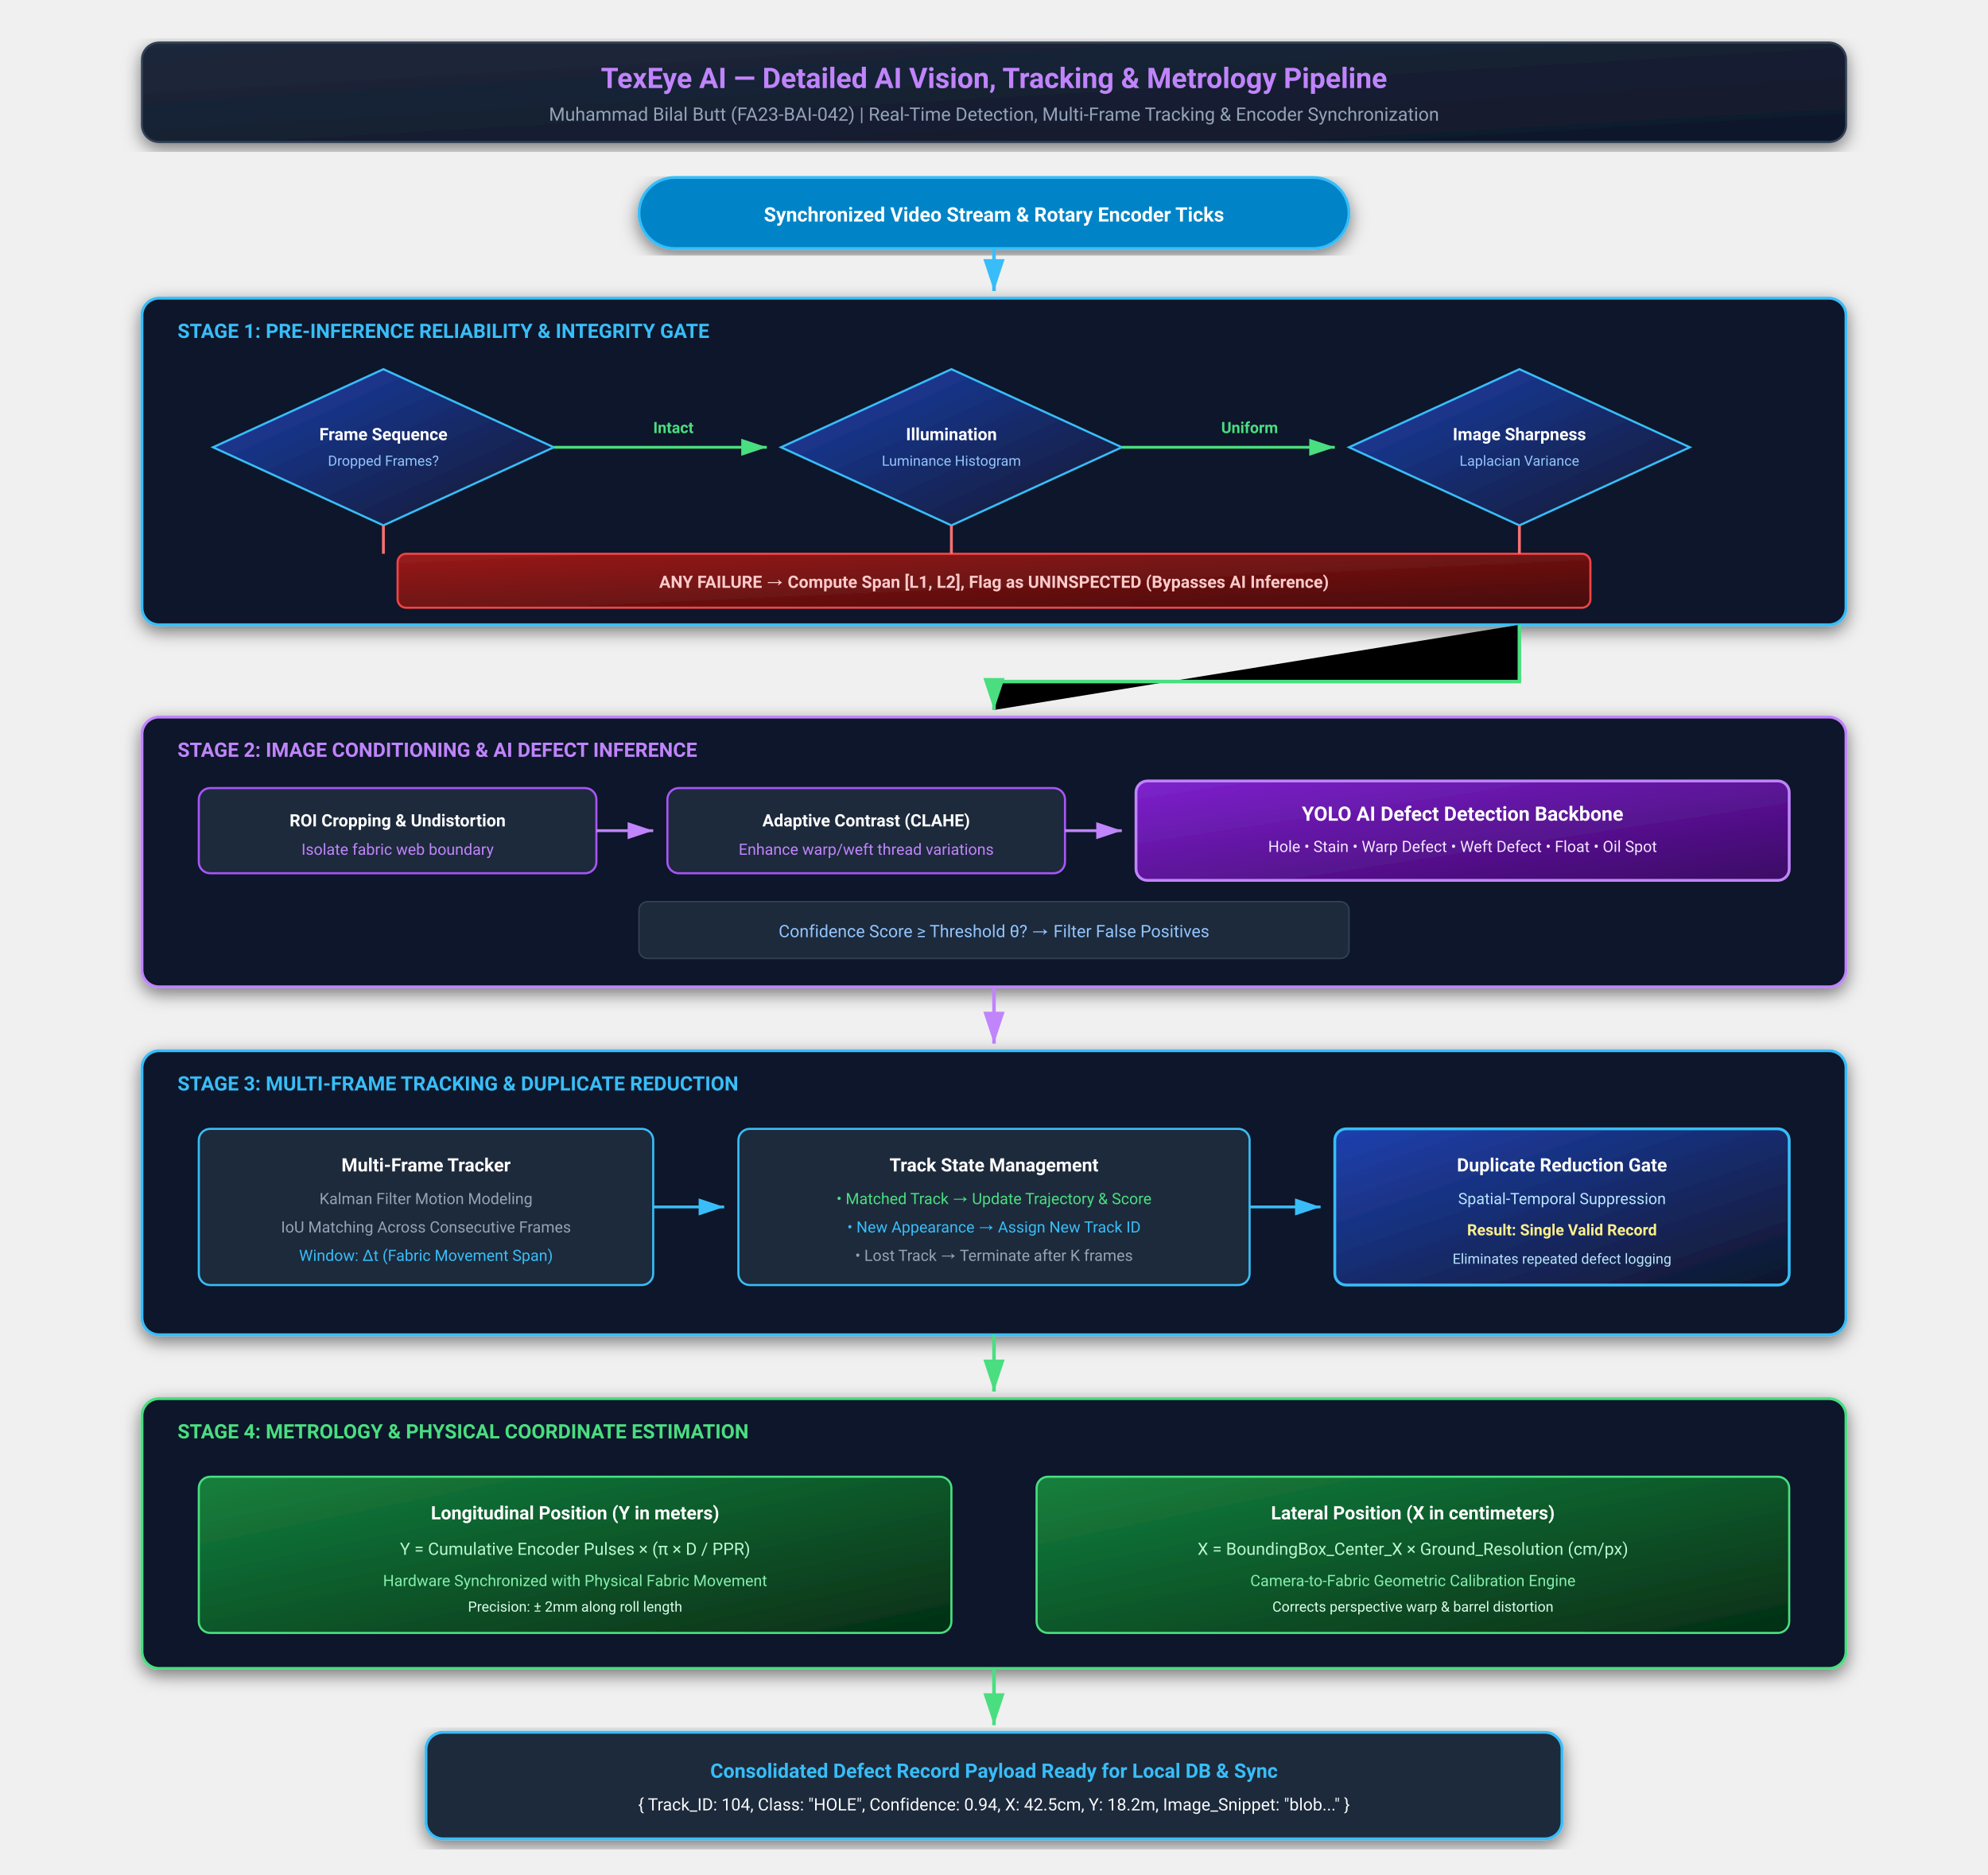
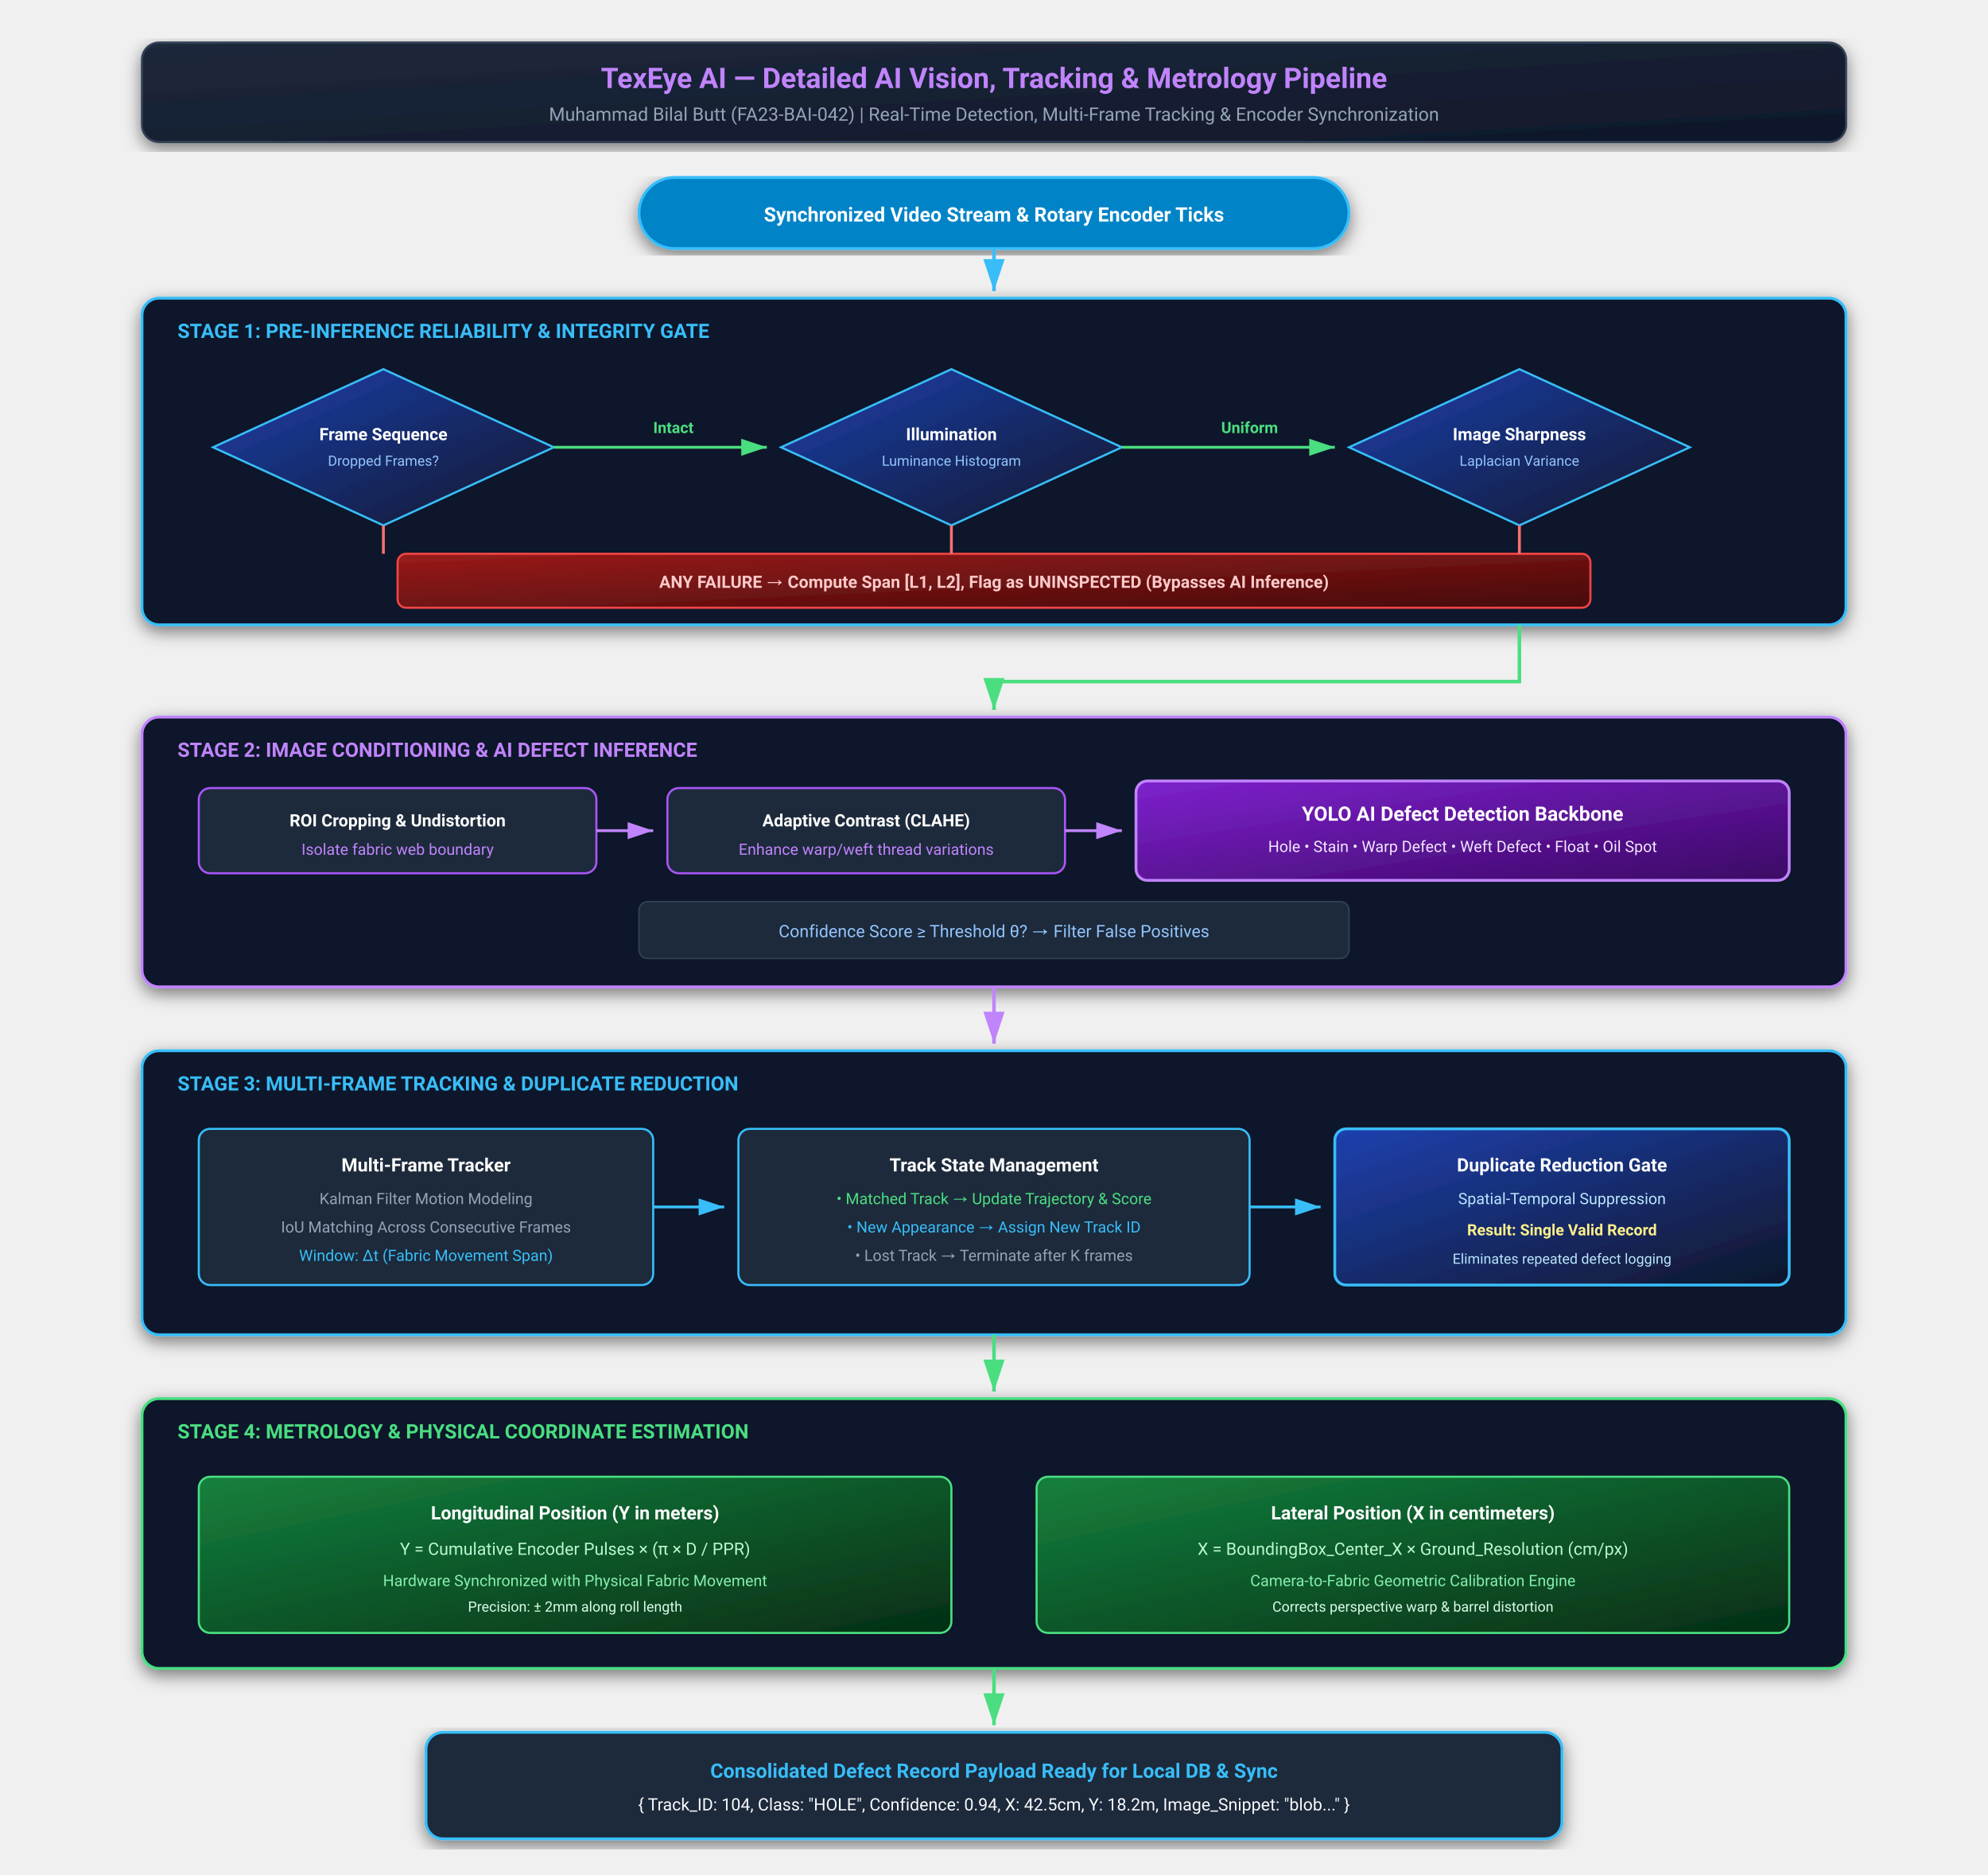
<svg xmlns="http://www.w3.org/2000/svg" viewBox="0 0 1400 1320" width="100%" height="100%" style="background-color: #0b1120; font-family: -apple-system, BlinkMacSystemFont, 'Segoe UI', Roboto, Helvetica, Arial, sans-serif;">
  <defs>
    <linearGradient id="headerGrad2" x1="0%" y1="0%" x2="100%" y2="100%">
      <stop offset="0%" stop-color="#1e293b" />
      <stop offset="100%" stop-color="#0f172a" />
    </linearGradient>
    <linearGradient id="purpleGrad" x1="0%" y1="0%" x2="100%" y2="100%">
      <stop offset="0%" stop-color="#7e22ce" />
      <stop offset="100%" stop-color="#3b0764" />
    </linearGradient>
    <linearGradient id="blueGrad" x1="0%" y1="0%" x2="100%" y2="100%">
      <stop offset="0%" stop-color="#1e40af" />
      <stop offset="100%" stop-color="#0f172a" />
    </linearGradient>
    <linearGradient id="greenGrad" x1="0%" y1="0%" x2="100%" y2="100%">
      <stop offset="0%" stop-color="#15803d" />
      <stop offset="100%" stop-color="#052e16" />
    </linearGradient>
    <linearGradient id="redGrad" x1="0%" y1="0%" x2="100%" y2="100%">
      <stop offset="0%" stop-color="#991b1b" />
      <stop offset="100%" stop-color="#450a0a" />
    </linearGradient>
    <filter id="shadow2" x="-10%" y="-10%" width="120%" height="120%">
      <feDropShadow dx="0" dy="4" stdDeviation="6" flood-color="#000000" flood-opacity="0.5" />
    </filter>
    <marker id="arrB" markerWidth="10" markerHeight="10" refX="9" refY="3" orient="auto">
      <path d="M0,0 L0,6 L9,3 z" fill="#38bdf8" />
    </marker>
    <marker id="arrP" markerWidth="10" markerHeight="10" refX="9" refY="3" orient="auto">
      <path d="M0,0 L0,6 L9,3 z" fill="#c084fc" />
    </marker>
    <marker id="arrG" markerWidth="10" markerHeight="10" refX="9" refY="3" orient="auto">
      <path d="M0,0 L0,6 L9,3 z" fill="#4ade80" />
    </marker>
    <marker id="arrR" markerWidth="10" markerHeight="10" refX="9" refY="3" orient="auto">
      <path d="M0,0 L0,6 L9,3 z" fill="#f87171" />
    </marker>
  </defs>
  <g transform="translate(100, 30)" filter="url(#shadow2)">
    <rect width="1200" height="70" rx="12" fill="url(#headerGrad2)" stroke="#334155" stroke-width="1.5" />
    <text x="600" y="32" fill="#c084fc" font-size="20" font-weight="bold" text-anchor="middle">TexEye AI — Detailed AI Vision, Tracking &amp; Metrology Pipeline</text>
    <text x="600" y="55" fill="#94a3b8" font-size="13" text-anchor="middle">Muhammad Bilal Butt (FA23-BAI-042) | Real-Time Detection, Multi-Frame Tracking &amp; Encoder Synchronization</text>
  </g>
  <g transform="translate(450, 125)" filter="url(#shadow2)">
    <rect width="500" height="50" rx="25" fill="#0284c7" stroke="#38bdf8" stroke-width="2" />
    <text x="250" y="31" fill="#ffffff" font-size="14" font-weight="bold" text-anchor="middle">Synchronized Video Stream &amp; Rotary Encoder Ticks</text>
  </g>
-   <path d="M 700 175 L 700 205" stroke="#38bdf8" stroke-width="2.5" marker-end="url(#arrB)" />
+   <path d="M 700 175 L 700 205" stroke="#38bdf8" stroke-width="2.5" marker-end="url(#arrB)" fill="none" />
  <g transform="translate(100, 210)" filter="url(#shadow2)">
    <rect width="1200" height="230" rx="12" fill="#0f172a" stroke="#38bdf8" stroke-width="2" />
    <text x="25" y="28" fill="#38bdf8" font-size="14" font-weight="bold">STAGE 1: PRE-INFERENCE RELIABILITY &amp; INTEGRITY GATE</text>
    <polygon points="170,50 290,105 170,160 50,105" fill="url(#blueGrad)" stroke="#38bdf8" stroke-width="1.5" />
    <text x="170" y="100" fill="#ffffff" font-size="12" font-weight="bold" text-anchor="middle">Frame Sequence</text>
    <text x="170" y="118" fill="#93c5fd" font-size="10" text-anchor="middle">Dropped Frames?</text>
    <polygon points="570,50 690,105 570,160 450,105" fill="url(#blueGrad)" stroke="#38bdf8" stroke-width="1.5" />
    <text x="570" y="100" fill="#ffffff" font-size="12" font-weight="bold" text-anchor="middle">Illumination</text>
    <text x="570" y="118" fill="#93c5fd" font-size="10" text-anchor="middle">Luminance Histogram</text>
    <polygon points="970,50 1090,105 970,160 850,105" fill="url(#blueGrad)" stroke="#38bdf8" stroke-width="1.5" />
    <text x="970" y="100" fill="#ffffff" font-size="12" font-weight="bold" text-anchor="middle">Image Sharpness</text>
    <text x="970" y="118" fill="#93c5fd" font-size="10" text-anchor="middle">Laplacian Variance</text>
-     <path d="M 290 105 L 440 105" stroke="#4ade80" stroke-width="2" marker-end="url(#arrG)" />
+     <path d="M 290 105 L 440 105" stroke="#4ade80" stroke-width="2" marker-end="url(#arrG)" fill="none" />
    <text x="360" y="95" fill="#4ade80" font-size="11" font-weight="bold">Intact</text>
-     <path d="M 690 105 L 840 105" stroke="#4ade80" stroke-width="2" marker-end="url(#arrG)" />
+     <path d="M 690 105 L 840 105" stroke="#4ade80" stroke-width="2" marker-end="url(#arrG)" fill="none" />
    <text x="760" y="95" fill="#4ade80" font-size="11" font-weight="bold">Uniform</text>
    <rect x="180" y="180" width="840" height="38" rx="6" fill="url(#redGrad)" stroke="#ef4444" stroke-width="1.5" />
    <text x="600" y="204" fill="#fecaca" font-size="12" font-weight="bold" text-anchor="middle">ANY FAILURE → Compute Span [L1, L2], Flag as UNINSPECTED (Bypasses AI Inference)</text>
-     <path d="M 170 160 L 170 180" stroke="#f87171" stroke-width="2" />
-     <path d="M 570 160 L 570 180" stroke="#f87171" stroke-width="2" />
-     <path d="M 970 160 L 970 180" stroke="#f87171" stroke-width="2" />
+     <path d="M 170 160 L 170 180" stroke="#f87171" stroke-width="2" fill="none" />
+     <path d="M 570 160 L 570 180" stroke="#f87171" stroke-width="2" fill="none" />
+     <path d="M 970 160 L 970 180" stroke="#f87171" stroke-width="2" fill="none" />
  </g>
-   <path d="M 1070 440 L 1070 480 L 700 480 L 700 500" stroke="#4ade80" stroke-width="2.5" marker-end="url(#arrG)" />
+   <path d="M 1070 440 L 1070 480 L 700 480 L 700 500" stroke="#4ade80" stroke-width="2.5" marker-end="url(#arrG)" fill="none" />
  <g transform="translate(100, 505)" filter="url(#shadow2)">
    <rect width="1200" height="190" rx="12" fill="#0f172a" stroke="#c084fc" stroke-width="2" />
    <text x="25" y="28" fill="#c084fc" font-size="14" font-weight="bold">STAGE 2: IMAGE CONDITIONING &amp; AI DEFECT INFERENCE</text>
    <rect x="40" y="50" width="280" height="60" rx="8" fill="#1e293b" stroke="#a855f7" stroke-width="1.5" />
    <text x="180" y="77" fill="#ffffff" font-size="12" font-weight="bold" text-anchor="middle">ROI Cropping &amp; Undistortion</text>
    <text x="180" y="97" fill="#c084fc" font-size="11" text-anchor="middle">Isolate fabric web boundary</text>
    <rect x="370" y="50" width="280" height="60" rx="8" fill="#1e293b" stroke="#a855f7" stroke-width="1.5" />
    <text x="510" y="77" fill="#ffffff" font-size="12" font-weight="bold" text-anchor="middle">Adaptive Contrast (CLAHE)</text>
    <text x="510" y="97" fill="#c084fc" font-size="11" text-anchor="middle">Enhance warp/weft thread variations</text>
    <rect x="700" y="45" width="460" height="70" rx="8" fill="url(#purpleGrad)" stroke="#c084fc" stroke-width="2" />
    <text x="930" y="73" fill="#ffffff" font-size="14" font-weight="bold" text-anchor="middle">YOLO AI Defect Detection Backbone</text>
    <text x="930" y="95" fill="#f3e8ff" font-size="11" text-anchor="middle">Hole • Stain • Warp Defect • Weft Defect • Float • Oil Spot</text>
-     <path d="M 320 80 L 360 80" stroke="#c084fc" stroke-width="2" marker-end="url(#arrP)" />
-     <path d="M 650 80 L 690 80" stroke="#c084fc" stroke-width="2" marker-end="url(#arrP)" />
+     <path d="M 320 80 L 360 80" stroke="#c084fc" stroke-width="2" marker-end="url(#arrP)" fill="none" />
+     <path d="M 650 80 L 690 80" stroke="#c084fc" stroke-width="2" marker-end="url(#arrP)" fill="none" />
    <rect x="350" y="130" width="500" height="40" rx="6" fill="#1e293b" stroke="#334155" stroke-width="1" />
    <text x="600" y="155" fill="#93c5fd" font-size="12" text-anchor="middle">Confidence Score ≥ Threshold θ? → Filter False Positives</text>
  </g>
-   <path d="M 700 695 L 700 735" stroke="#c084fc" stroke-width="2.5" marker-end="url(#arrP)" />
+   <path d="M 700 695 L 700 735" stroke="#c084fc" stroke-width="2.5" marker-end="url(#arrP)" fill="none" />
  <g transform="translate(100, 740)" filter="url(#shadow2)">
    <rect width="1200" height="200" rx="12" fill="#0f172a" stroke="#38bdf8" stroke-width="2" />
    <text x="25" y="28" fill="#38bdf8" font-size="14" font-weight="bold">STAGE 3: MULTI-FRAME TRACKING &amp; DUPLICATE REDUCTION</text>
    <rect x="40" y="55" width="320" height="110" rx="8" fill="#1e293b" stroke="#38bdf8" stroke-width="1.5" />
    <text x="200" y="85" fill="#ffffff" font-size="13" font-weight="bold" text-anchor="middle">Multi-Frame Tracker</text>
    <text x="200" y="108" fill="#94a3b8" font-size="11" text-anchor="middle">Kalman Filter Motion Modeling</text>
    <text x="200" y="128" fill="#94a3b8" font-size="11" text-anchor="middle">IoU Matching Across Consecutive Frames</text>
    <text x="200" y="148" fill="#38bdf8" font-size="11" text-anchor="middle">Window: Δt (Fabric Movement Span)</text>
-     <path d="M 360 110 L 410 110" stroke="#38bdf8" stroke-width="2" marker-end="url(#arrB)" />
+     <path d="M 360 110 L 410 110" stroke="#38bdf8" stroke-width="2" marker-end="url(#arrB)" fill="none" />
    <rect x="420" y="55" width="360" height="110" rx="8" fill="#1e293b" stroke="#38bdf8" stroke-width="1.5" />
    <text x="600" y="85" fill="#ffffff" font-size="13" font-weight="bold" text-anchor="middle">Track State Management</text>
    <text x="600" y="108" fill="#4ade80" font-size="11" text-anchor="middle">• Matched Track → Update Trajectory &amp; Score</text>
    <text x="600" y="128" fill="#38bdf8" font-size="11" text-anchor="middle">• New Appearance → Assign New Track ID</text>
    <text x="600" y="148" fill="#94a3b8" font-size="11" text-anchor="middle">• Lost Track → Terminate after K frames</text>
-     <path d="M 780 110 L 830 110" stroke="#38bdf8" stroke-width="2" marker-end="url(#arrB)" />
+     <path d="M 780 110 L 830 110" stroke="#38bdf8" stroke-width="2" marker-end="url(#arrB)" fill="none" />
    <rect x="840" y="55" width="320" height="110" rx="8" fill="url(#blueGrad)" stroke="#38bdf8" stroke-width="2" />
    <text x="1000" y="85" fill="#ffffff" font-size="13" font-weight="bold" text-anchor="middle">Duplicate Reduction Gate</text>
    <text x="1000" y="108" fill="#bae6fd" font-size="11" text-anchor="middle">Spatial-Temporal Suppression</text>
    <text x="1000" y="130" fill="#fef08a" font-size="11" font-weight="bold" text-anchor="middle">Result: Single Valid Record</text>
    <text x="1000" y="150" fill="#bae6fd" font-size="10" text-anchor="middle">Eliminates repeated defect logging</text>
  </g>
-   <path d="M 700 940 L 700 980" stroke="#4ade80" stroke-width="2.5" marker-end="url(#arrG)" />
+   <path d="M 700 940 L 700 980" stroke="#4ade80" stroke-width="2.5" marker-end="url(#arrG)" fill="none" />
  <g transform="translate(100, 985)" filter="url(#shadow2)">
    <rect width="1200" height="190" rx="12" fill="#0f172a" stroke="#4ade80" stroke-width="2" />
    <text x="25" y="28" fill="#4ade80" font-size="14" font-weight="bold">STAGE 4: METROLOGY &amp; PHYSICAL COORDINATE ESTIMATION</text>
    <rect x="40" y="55" width="530" height="110" rx="8" fill="url(#greenGrad)" stroke="#4ade80" stroke-width="1.5" />
    <text x="305" y="85" fill="#ffffff" font-size="13" font-weight="bold" text-anchor="middle">Longitudinal Position (Y in meters)</text>
    <text x="305" y="110" fill="#bbf7d0" font-size="12" text-anchor="middle">Y = Cumulative Encoder Pulses × (π × D / PPR)</text>
    <text x="305" y="132" fill="#86efac" font-size="11" text-anchor="middle">Hardware Synchronized with Physical Fabric Movement</text>
    <text x="305" y="150" fill="#dcfce7" font-size="10" text-anchor="middle">Precision: ± 2mm along roll length</text>
    <rect x="630" y="55" width="530" height="110" rx="8" fill="url(#greenGrad)" stroke="#4ade80" stroke-width="1.5" />
    <text x="895" y="85" fill="#ffffff" font-size="13" font-weight="bold" text-anchor="middle">Lateral Position (X in centimeters)</text>
    <text x="895" y="110" fill="#bbf7d0" font-size="12" text-anchor="middle">X = BoundingBox_Center_X × Ground_Resolution (cm/px)</text>
    <text x="895" y="132" fill="#86efac" font-size="11" text-anchor="middle">Camera-to-Fabric Geometric Calibration Engine</text>
    <text x="895" y="150" fill="#dcfce7" font-size="10" text-anchor="middle">Corrects perspective warp &amp; barrel distortion</text>
  </g>
-   <path d="M 700 1175 L 700 1215" stroke="#4ade80" stroke-width="2.5" marker-end="url(#arrG)" />
+   <path d="M 700 1175 L 700 1215" stroke="#4ade80" stroke-width="2.5" marker-end="url(#arrG)" fill="none" />
  <g transform="translate(300, 1220)" filter="url(#shadow2)">
    <rect width="800" height="75" rx="12" fill="#1e293b" stroke="#38bdf8" stroke-width="2" />
    <text x="400" y="32" fill="#38bdf8" font-size="14" font-weight="bold" text-anchor="middle">Consolidated Defect Record Payload Ready for Local DB &amp; Sync</text>
    <text x="400" y="55" fill="#f8fafc" font-size="12" text-anchor="middle">{ Track_ID: 104, Class: "HOLE", Confidence: 0.94, X: 42.5cm, Y: 18.2m, Image_Snippet: "blob..." }</text>
  </g>
</svg>
